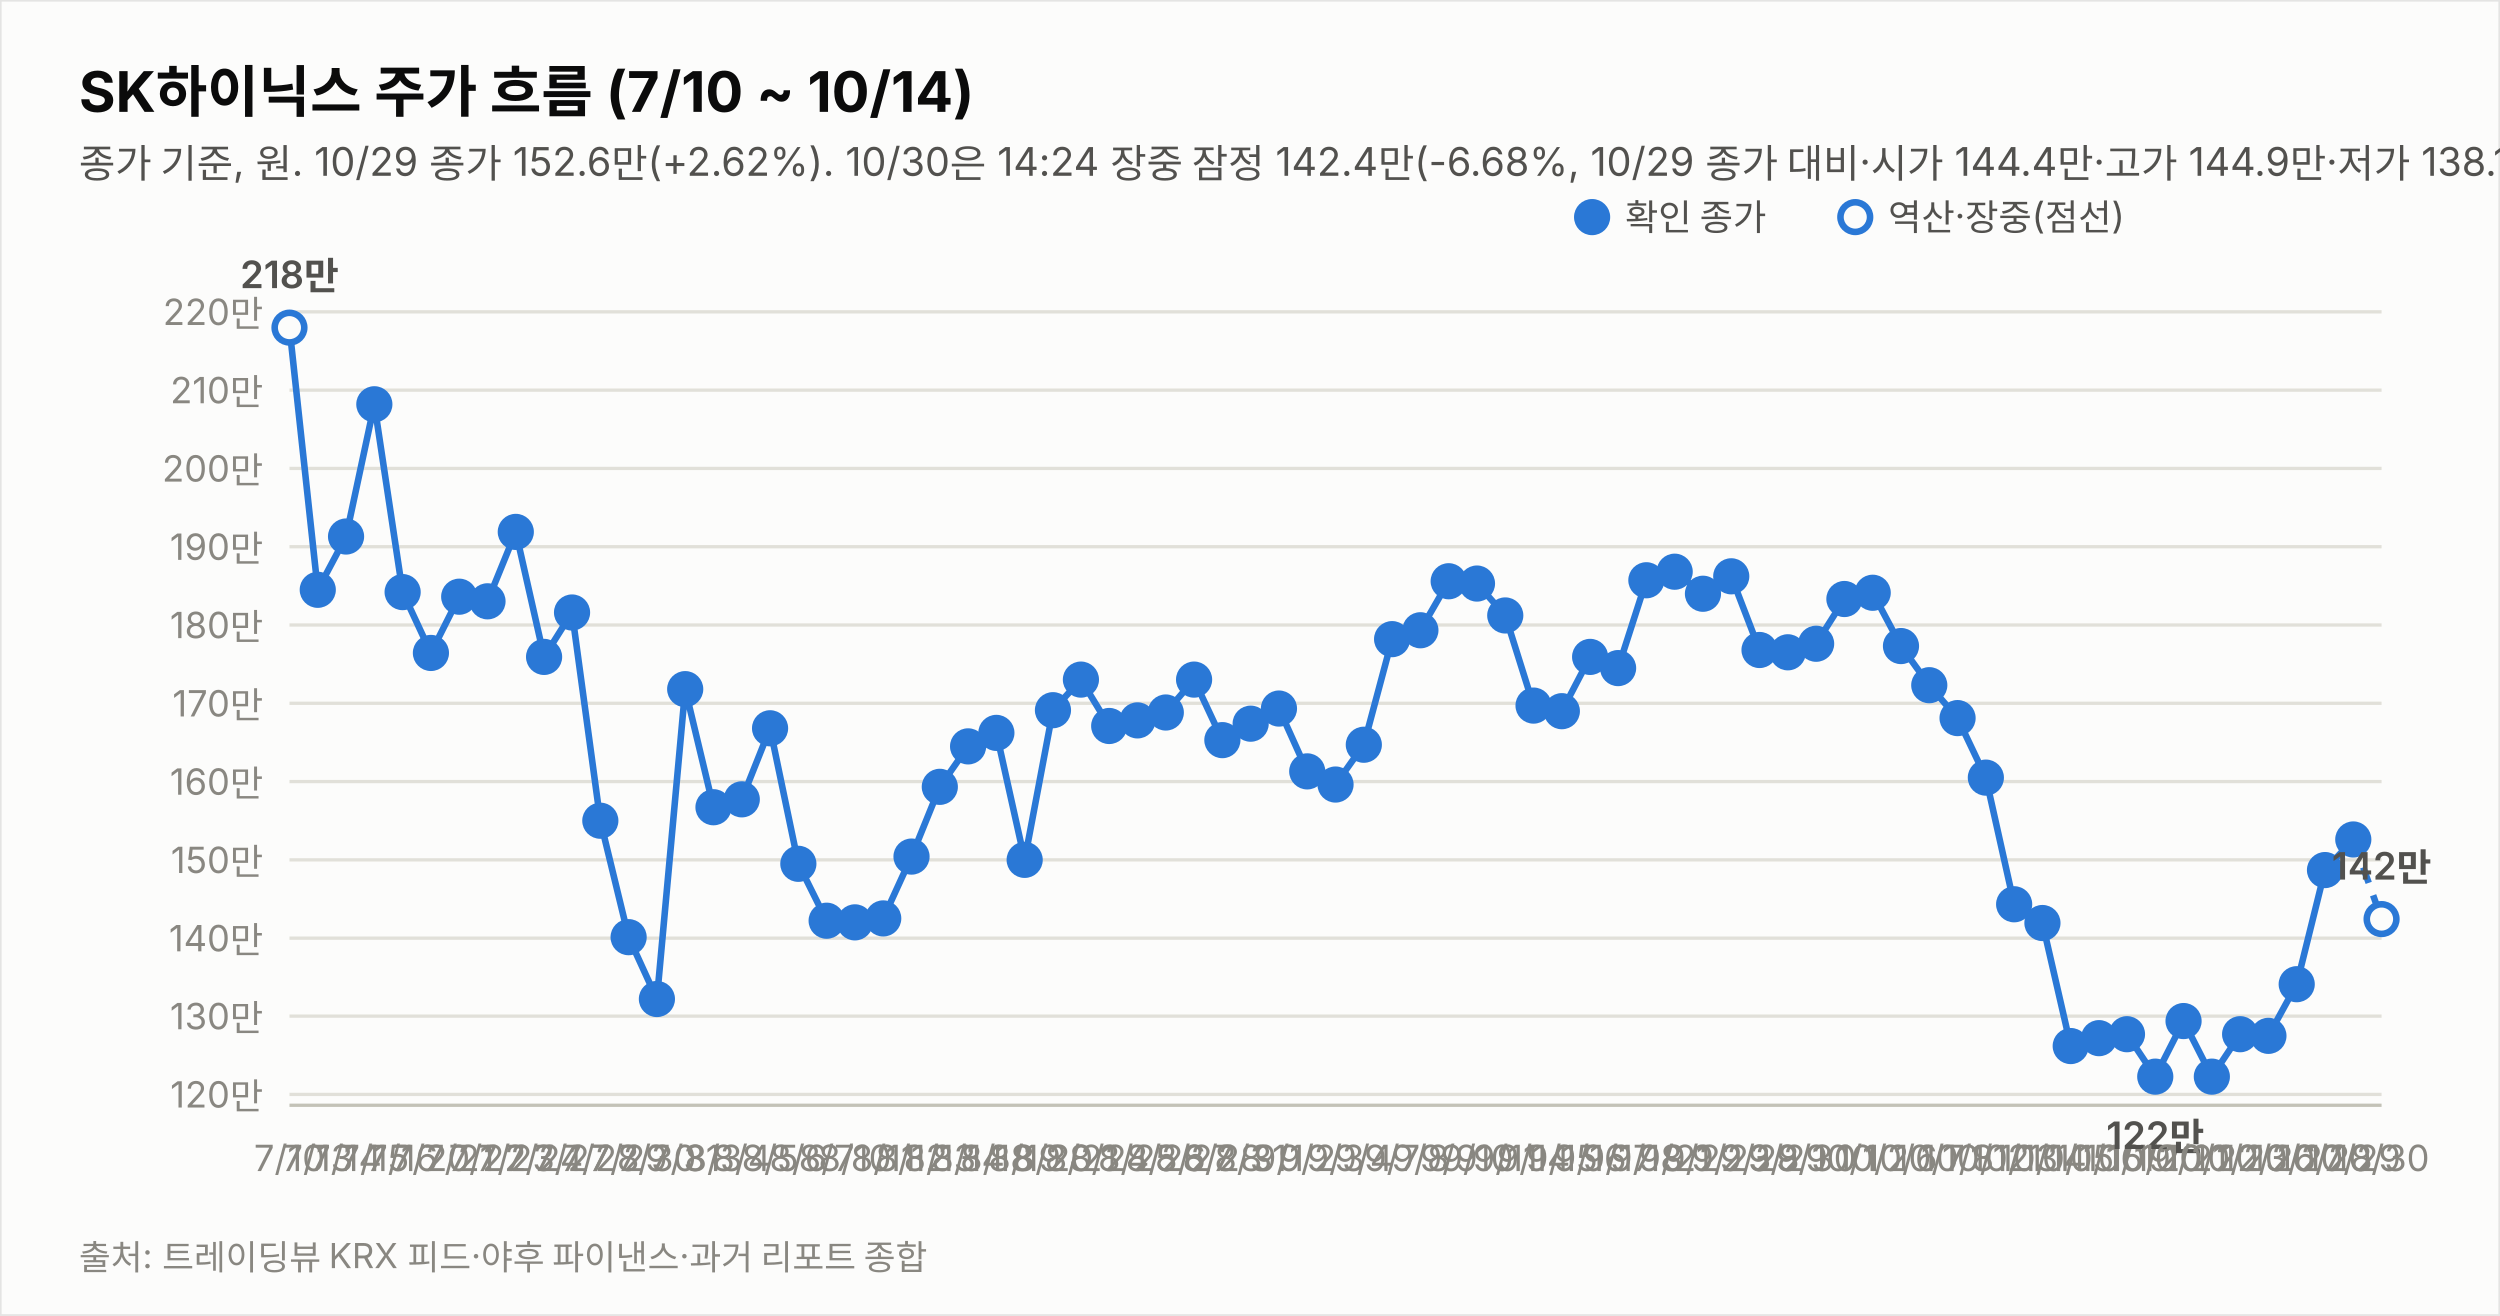
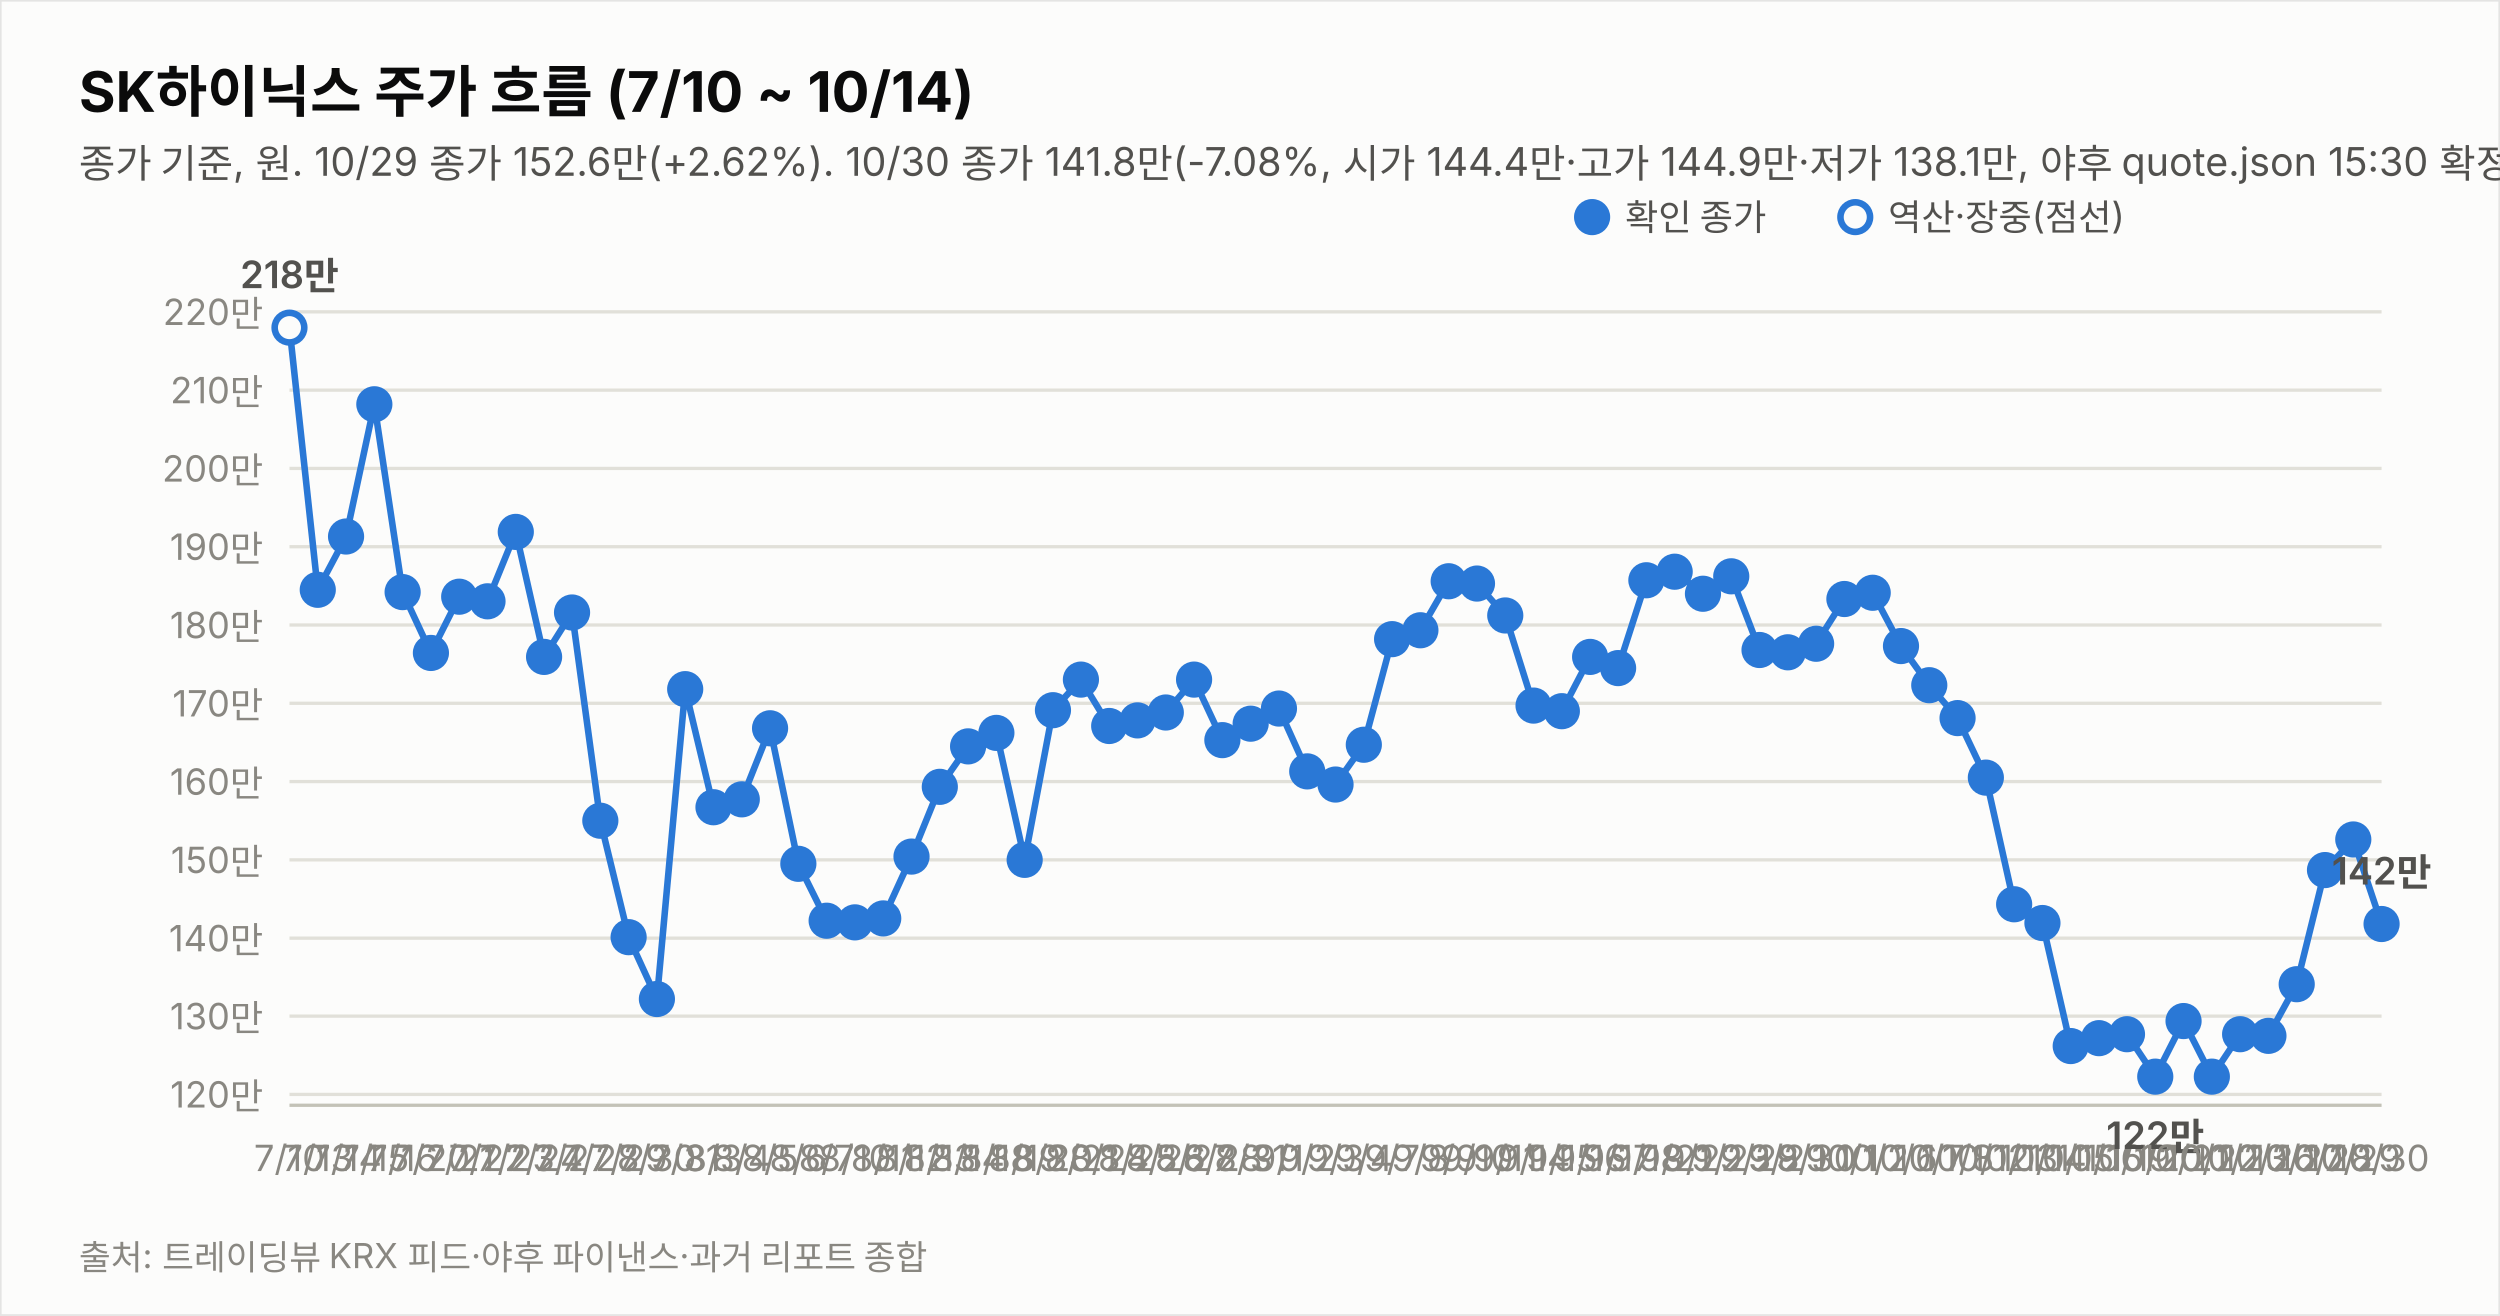
<svg xmlns="http://www.w3.org/2000/svg" width="760" height="400" viewBox="0 0 760 400" font-family="system-ui,-apple-system,&quot;Segoe UI&quot;,&quot;Malgun Gothic&quot;,&quot;Apple SD Gothic Neo&quot;,sans-serif">
  <rect width="760" height="400" fill="#fcfcfb" stroke="rgba(11,11,11,0.10)" />
  <text x="24" y="34" font-size="17" font-weight="700" fill="#0b0b0b">SK하이닉스 주가 흐름 (7/10 ~ 10/14)</text>
-   <text x="24" y="54" font-size="12" fill="#52514e">종가 기준, 원. 10/29 종가 152.6만(+2.62%). 10/30은 14:24 장중 잠정 142.4만(-6.68%, 10/29 종가 대비·시가 144.4만·고가 144.9만·저가 138.1만, 야후 20분 지연 시세). 지표는 10/30 14:24 잠정.</text>
+   <text x="24" y="54" font-size="12" fill="#52514e">종가 기준, 원. 10/29 종가 152.6만(+2.62%). 10/30 종가 141.8만(-7.08%, 시가 144.4만·고가 144.9만·저가 138.1만, 야후 quote.json 15:30 확정·트레이딩뷰 일치). 지표는 10/30 종가 확정.</text>
  <line x1="88" y1="332.7" x2="724" y2="332.7" stroke="#e1e0d9" stroke-width="1" />
  <text x="80" y="336.7" font-size="11" fill="#898781" text-anchor="end" style="font-variant-numeric:tabular-nums">120만</text>
  <line x1="88" y1="308.9" x2="724" y2="308.9" stroke="#e1e0d9" stroke-width="1" />
  <text x="80" y="312.9" font-size="11" fill="#898781" text-anchor="end" style="font-variant-numeric:tabular-nums">130만</text>
  <line x1="88" y1="285.2" x2="724" y2="285.2" stroke="#e1e0d9" stroke-width="1" />
  <text x="80" y="289.2" font-size="11" fill="#898781" text-anchor="end" style="font-variant-numeric:tabular-nums">140만</text>
  <line x1="88" y1="261.4" x2="724" y2="261.4" stroke="#e1e0d9" stroke-width="1" />
  <text x="80" y="265.4" font-size="11" fill="#898781" text-anchor="end" style="font-variant-numeric:tabular-nums">150만</text>
  <line x1="88" y1="237.6" x2="724" y2="237.6" stroke="#e1e0d9" stroke-width="1" />
  <text x="80" y="241.6" font-size="11" fill="#898781" text-anchor="end" style="font-variant-numeric:tabular-nums">160만</text>
  <line x1="88" y1="213.8" x2="724" y2="213.8" stroke="#e1e0d9" stroke-width="1" />
  <text x="80" y="217.8" font-size="11" fill="#898781" text-anchor="end" style="font-variant-numeric:tabular-nums">170만</text>
  <line x1="88" y1="190.0" x2="724" y2="190.0" stroke="#e1e0d9" stroke-width="1" />
  <text x="80" y="194.0" font-size="11" fill="#898781" text-anchor="end" style="font-variant-numeric:tabular-nums">180만</text>
  <line x1="88" y1="166.2" x2="724" y2="166.2" stroke="#e1e0d9" stroke-width="1" />
  <text x="80" y="170.2" font-size="11" fill="#898781" text-anchor="end" style="font-variant-numeric:tabular-nums">190만</text>
  <line x1="88" y1="142.4" x2="724" y2="142.4" stroke="#e1e0d9" stroke-width="1" />
  <text x="80" y="146.4" font-size="11" fill="#898781" text-anchor="end" style="font-variant-numeric:tabular-nums">200만</text>
  <line x1="88" y1="118.6" x2="724" y2="118.6" stroke="#e1e0d9" stroke-width="1" />
  <text x="80" y="122.6" font-size="11" fill="#898781" text-anchor="end" style="font-variant-numeric:tabular-nums">210만</text>
  <line x1="88" y1="94.8" x2="724" y2="94.8" stroke="#e1e0d9" stroke-width="1" />
  <text x="80" y="98.8" font-size="11" fill="#898781" text-anchor="end" style="font-variant-numeric:tabular-nums">220만</text>
  <line x1="88" y1="336" x2="724" y2="336" stroke="#c3c2b7" stroke-width="1" />
-   <path d="M88.0,99.6 L96.6,179.3 L105.2,163.1 L113.8,122.9 L122.4,180.0 L131.0,198.5 L139.6,181.4 L148.2,182.8 L156.8,161.7 L165.4,199.7 L173.9,186.2 L182.5,249.5 L191.1,284.9 L199.7,303.7 L208.3,209.5 L216.9,245.4 L225.5,243.0 L234.1,221.4 L242.7,262.6 L251.3,279.9 L259.9,280.4 L268.5,279.2 L277.1,260.4 L285.7,239.2 L294.3,226.9 L302.9,222.8 L311.5,261.4 L320.1,215.9 L328.6,206.6 L337.2,220.7 L345.8,219.0 L354.4,216.6 L363.0,206.6 L371.6,225.0 L380.2,220.0 L388.8,215.4 L397.4,234.5 L406.0,238.5 L414.6,226.4 L423.2,194.3 L431.8,191.6 L440.4,176.7 L449.0,177.4 L457.6,187.1 L466.2,214.5 L474.8,216.2 L483.4,199.7 L491.9,203.1 L500.5,176.4 L509.1,173.8 L517.7,180.5 L526.3,175.2 L534.9,197.6 L543.5,198.3 L552.1,195.7 L560.7,182.1 L569.3,180.2 L577.9,196.4 L586.5,208.3 L595.1,218.3 L603.7,236.4 L612.3,274.9 L620.9,280.6 L629.5,318.0 L638.1,315.6 L646.6,314.4 L655.2,327.3 L663.8,310.4 L672.4,327.3 L681.0,314.4 L689.6,314.9 L698.2,299.2 L706.8,264.5 L715.4,255.2" fill="none" stroke="#2a78d6" stroke-width="2" />
-   <path d="M715.4,255.2 L724.0,279.4" fill="none" stroke="#2a78d6" stroke-width="2" stroke-dasharray="5 4" />
+   <path d="M88.0,99.6 L96.6,179.3 L105.2,163.1 L113.8,122.9 L122.4,180.0 L131.0,198.5 L139.6,181.4 L148.2,182.8 L156.8,161.7 L165.4,199.7 L173.9,186.2 L182.5,249.5 L191.1,284.9 L199.7,303.7 L208.3,209.5 L216.9,245.4 L225.5,243.0 L234.1,221.4 L242.7,262.6 L251.3,279.9 L259.9,280.4 L268.5,279.2 L277.1,260.4 L285.7,239.2 L294.3,226.9 L302.9,222.8 L311.5,261.4 L320.1,215.9 L328.6,206.6 L337.2,220.7 L345.8,219.0 L354.4,216.6 L363.0,206.6 L371.6,225.0 L380.2,220.0 L388.8,215.4 L397.4,234.5 L406.0,238.5 L414.6,226.4 L423.2,194.3 L431.8,191.6 L440.4,176.7 L449.0,177.4 L457.6,187.1 L466.2,214.5 L474.8,216.2 L483.4,199.7 L491.9,203.1 L500.5,176.4 L509.1,173.8 L517.7,180.5 L526.3,175.2 L534.9,197.6 L543.5,198.3 L552.1,195.7 L560.7,182.1 L569.3,180.2 L577.9,196.4 L586.5,208.3 L595.1,218.3 L603.7,236.4 L612.3,274.9 L620.9,280.6 L629.5,318.0 L638.1,315.6 L646.6,314.4 L655.2,327.3 L663.8,310.4 L672.4,327.3 L681.0,314.4 L689.6,314.9 L698.2,299.2 L706.8,264.5 L715.4,255.2 L724.0,280.9" fill="none" stroke="#2a78d6" stroke-width="2" />
  <circle cx="88.0" cy="99.6" r="4.5" fill="#fcfcfb" stroke="#2a78d6" stroke-width="2" />
  <text x="88.0" y="356" font-size="11" fill="#898781" text-anchor="middle">7/10</text>
  <text x="88.0" y="87.6" font-size="11.5" font-weight="600" fill="#52514e" text-anchor="middle" style="font-variant-numeric:tabular-nums">218만</text>
  <circle cx="96.6" cy="179.3" r="4.5" fill="#2a78d6" stroke="#2a78d6" stroke-width="2" />
  <text x="96.6" y="356" font-size="11" fill="#898781" text-anchor="middle">7/13</text>
  <circle cx="105.2" cy="163.1" r="4.5" fill="#2a78d6" stroke="#2a78d6" stroke-width="2" />
  <text x="105.2" y="356" font-size="11" fill="#898781" text-anchor="middle">7/14</text>
  <circle cx="113.8" cy="122.9" r="4.5" fill="#2a78d6" stroke="#2a78d6" stroke-width="2" />
  <text x="113.8" y="356" font-size="11" fill="#898781" text-anchor="middle">7/15</text>
  <circle cx="122.4" cy="180.0" r="4.5" fill="#2a78d6" stroke="#2a78d6" stroke-width="2" />
  <text x="122.4" y="356" font-size="11" fill="#898781" text-anchor="middle">7/16</text>
  <circle cx="131.0" cy="198.5" r="4.5" fill="#2a78d6" stroke="#2a78d6" stroke-width="2" />
  <text x="131.0" y="356" font-size="11" fill="#898781" text-anchor="middle">7/20</text>
  <circle cx="139.6" cy="181.4" r="4.5" fill="#2a78d6" stroke="#2a78d6" stroke-width="2" />
  <text x="139.6" y="356" font-size="11" fill="#898781" text-anchor="middle">7/21</text>
  <circle cx="148.2" cy="182.8" r="4.5" fill="#2a78d6" stroke="#2a78d6" stroke-width="2" />
  <text x="148.2" y="356" font-size="11" fill="#898781" text-anchor="middle">7/22</text>
  <circle cx="156.8" cy="161.7" r="4.5" fill="#2a78d6" stroke="#2a78d6" stroke-width="2" />
  <text x="156.8" y="356" font-size="11" fill="#898781" text-anchor="middle">7/23</text>
  <circle cx="165.4" cy="199.7" r="4.5" fill="#2a78d6" stroke="#2a78d6" stroke-width="2" />
  <text x="165.4" y="356" font-size="11" fill="#898781" text-anchor="middle">7/24</text>
  <circle cx="173.9" cy="186.2" r="4.5" fill="#2a78d6" stroke="#2a78d6" stroke-width="2" />
  <text x="173.9" y="356" font-size="11" fill="#898781" text-anchor="middle">7/27</text>
  <circle cx="182.5" cy="249.5" r="4.5" fill="#2a78d6" stroke="#2a78d6" stroke-width="2" />
  <text x="182.5" y="356" font-size="11" fill="#898781" text-anchor="middle">7/28</text>
  <circle cx="191.1" cy="284.9" r="4.5" fill="#2a78d6" stroke="#2a78d6" stroke-width="2" />
  <text x="191.1" y="356" font-size="11" fill="#898781" text-anchor="middle">7/29</text>
  <circle cx="199.7" cy="303.7" r="4.5" fill="#2a78d6" stroke="#2a78d6" stroke-width="2" />
  <text x="199.7" y="356" font-size="11" fill="#898781" text-anchor="middle">7/30</text>
  <circle cx="208.3" cy="209.5" r="4.5" fill="#2a78d6" stroke="#2a78d6" stroke-width="2" />
  <text x="208.3" y="356" font-size="11" fill="#898781" text-anchor="middle">7/31</text>
  <circle cx="216.9" cy="245.4" r="4.5" fill="#2a78d6" stroke="#2a78d6" stroke-width="2" />
  <text x="216.9" y="356" font-size="11" fill="#898781" text-anchor="middle">8/3</text>
  <circle cx="225.5" cy="243.0" r="4.5" fill="#2a78d6" stroke="#2a78d6" stroke-width="2" />
  <text x="225.5" y="356" font-size="11" fill="#898781" text-anchor="middle">8/4</text>
  <circle cx="234.1" cy="221.4" r="4.5" fill="#2a78d6" stroke="#2a78d6" stroke-width="2" />
  <text x="234.1" y="356" font-size="11" fill="#898781" text-anchor="middle">8/5</text>
  <circle cx="242.7" cy="262.6" r="4.5" fill="#2a78d6" stroke="#2a78d6" stroke-width="2" />
  <text x="242.7" y="356" font-size="11" fill="#898781" text-anchor="middle">8/6</text>
  <circle cx="251.3" cy="279.9" r="4.5" fill="#2a78d6" stroke="#2a78d6" stroke-width="2" />
  <text x="251.3" y="356" font-size="11" fill="#898781" text-anchor="middle">8/7</text>
  <circle cx="259.9" cy="280.4" r="4.5" fill="#2a78d6" stroke="#2a78d6" stroke-width="2" />
  <text x="259.9" y="356" font-size="11" fill="#898781" text-anchor="middle">8/10</text>
  <circle cx="268.5" cy="279.2" r="4.5" fill="#2a78d6" stroke="#2a78d6" stroke-width="2" />
  <text x="268.5" y="356" font-size="11" fill="#898781" text-anchor="middle">8/11</text>
  <circle cx="277.1" cy="260.4" r="4.5" fill="#2a78d6" stroke="#2a78d6" stroke-width="2" />
  <text x="277.1" y="356" font-size="11" fill="#898781" text-anchor="middle">8/12</text>
  <circle cx="285.7" cy="239.2" r="4.5" fill="#2a78d6" stroke="#2a78d6" stroke-width="2" />
  <text x="285.7" y="356" font-size="11" fill="#898781" text-anchor="middle">8/13</text>
  <circle cx="294.3" cy="226.9" r="4.5" fill="#2a78d6" stroke="#2a78d6" stroke-width="2" />
  <text x="294.3" y="356" font-size="11" fill="#898781" text-anchor="middle">8/14</text>
  <circle cx="302.9" cy="222.8" r="4.5" fill="#2a78d6" stroke="#2a78d6" stroke-width="2" />
  <text x="302.9" y="356" font-size="11" fill="#898781" text-anchor="middle">8/18</text>
  <circle cx="311.5" cy="261.4" r="4.5" fill="#2a78d6" stroke="#2a78d6" stroke-width="2" />
  <text x="311.5" y="356" font-size="11" fill="#898781" text-anchor="middle">8/19</text>
  <circle cx="320.1" cy="215.9" r="4.5" fill="#2a78d6" stroke="#2a78d6" stroke-width="2" />
  <text x="320.1" y="356" font-size="11" fill="#898781" text-anchor="middle">8/20</text>
  <circle cx="328.6" cy="206.6" r="4.5" fill="#2a78d6" stroke="#2a78d6" stroke-width="2" />
  <text x="328.6" y="356" font-size="11" fill="#898781" text-anchor="middle">8/21</text>
  <circle cx="337.2" cy="220.7" r="4.5" fill="#2a78d6" stroke="#2a78d6" stroke-width="2" />
  <text x="337.2" y="356" font-size="11" fill="#898781" text-anchor="middle">8/24</text>
  <circle cx="345.8" cy="219.0" r="4.5" fill="#2a78d6" stroke="#2a78d6" stroke-width="2" />
  <text x="345.8" y="356" font-size="11" fill="#898781" text-anchor="middle">8/25</text>
  <circle cx="354.4" cy="216.6" r="4.5" fill="#2a78d6" stroke="#2a78d6" stroke-width="2" />
  <text x="354.4" y="356" font-size="11" fill="#898781" text-anchor="middle">8/26</text>
  <circle cx="363.0" cy="206.6" r="4.5" fill="#2a78d6" stroke="#2a78d6" stroke-width="2" />
  <text x="363.0" y="356" font-size="11" fill="#898781" text-anchor="middle">8/27</text>
  <circle cx="371.6" cy="225.0" r="4.5" fill="#2a78d6" stroke="#2a78d6" stroke-width="2" />
  <text x="371.6" y="356" font-size="11" fill="#898781" text-anchor="middle">8/28</text>
  <circle cx="380.2" cy="220.0" r="4.5" fill="#2a78d6" stroke="#2a78d6" stroke-width="2" />
  <text x="380.2" y="356" font-size="11" fill="#898781" text-anchor="middle">8/31</text>
  <circle cx="388.8" cy="215.4" r="4.5" fill="#2a78d6" stroke="#2a78d6" stroke-width="2" />
  <text x="388.8" y="356" font-size="11" fill="#898781" text-anchor="middle">9/1</text>
  <circle cx="397.4" cy="234.5" r="4.5" fill="#2a78d6" stroke="#2a78d6" stroke-width="2" />
  <text x="397.4" y="356" font-size="11" fill="#898781" text-anchor="middle">9/2</text>
  <circle cx="406.0" cy="238.5" r="4.5" fill="#2a78d6" stroke="#2a78d6" stroke-width="2" />
  <text x="406.0" y="356" font-size="11" fill="#898781" text-anchor="middle">9/3</text>
  <circle cx="414.6" cy="226.4" r="4.5" fill="#2a78d6" stroke="#2a78d6" stroke-width="2" />
  <text x="414.6" y="356" font-size="11" fill="#898781" text-anchor="middle">9/4</text>
  <circle cx="423.2" cy="194.3" r="4.5" fill="#2a78d6" stroke="#2a78d6" stroke-width="2" />
  <text x="423.2" y="356" font-size="11" fill="#898781" text-anchor="middle">9/7</text>
  <circle cx="431.8" cy="191.6" r="4.5" fill="#2a78d6" stroke="#2a78d6" stroke-width="2" />
  <text x="431.8" y="356" font-size="11" fill="#898781" text-anchor="middle">9/8</text>
  <circle cx="440.4" cy="176.7" r="4.5" fill="#2a78d6" stroke="#2a78d6" stroke-width="2" />
  <text x="440.4" y="356" font-size="11" fill="#898781" text-anchor="middle">9/9</text>
  <circle cx="449.0" cy="177.4" r="4.5" fill="#2a78d6" stroke="#2a78d6" stroke-width="2" />
  <text x="449.0" y="356" font-size="11" fill="#898781" text-anchor="middle">9/10</text>
  <circle cx="457.6" cy="187.1" r="4.5" fill="#2a78d6" stroke="#2a78d6" stroke-width="2" />
  <text x="457.6" y="356" font-size="11" fill="#898781" text-anchor="middle">9/11</text>
  <circle cx="466.2" cy="214.5" r="4.5" fill="#2a78d6" stroke="#2a78d6" stroke-width="2" />
  <text x="466.2" y="356" font-size="11" fill="#898781" text-anchor="middle">9/14</text>
  <circle cx="474.8" cy="216.2" r="4.5" fill="#2a78d6" stroke="#2a78d6" stroke-width="2" />
  <text x="474.8" y="356" font-size="11" fill="#898781" text-anchor="middle">9/15</text>
  <circle cx="483.4" cy="199.7" r="4.5" fill="#2a78d6" stroke="#2a78d6" stroke-width="2" />
  <text x="483.4" y="356" font-size="11" fill="#898781" text-anchor="middle">9/16</text>
  <circle cx="491.9" cy="203.1" r="4.5" fill="#2a78d6" stroke="#2a78d6" stroke-width="2" />
  <text x="491.9" y="356" font-size="11" fill="#898781" text-anchor="middle">9/17</text>
  <circle cx="500.5" cy="176.4" r="4.5" fill="#2a78d6" stroke="#2a78d6" stroke-width="2" />
  <text x="500.5" y="356" font-size="11" fill="#898781" text-anchor="middle">9/18</text>
  <circle cx="509.1" cy="173.8" r="4.5" fill="#2a78d6" stroke="#2a78d6" stroke-width="2" />
  <text x="509.1" y="356" font-size="11" fill="#898781" text-anchor="middle">9/21</text>
  <circle cx="517.7" cy="180.5" r="4.5" fill="#2a78d6" stroke="#2a78d6" stroke-width="2" />
  <text x="517.7" y="356" font-size="11" fill="#898781" text-anchor="middle">9/22</text>
  <circle cx="526.3" cy="175.2" r="4.5" fill="#2a78d6" stroke="#2a78d6" stroke-width="2" />
  <text x="526.3" y="356" font-size="11" fill="#898781" text-anchor="middle">9/23</text>
  <circle cx="534.9" cy="197.6" r="4.5" fill="#2a78d6" stroke="#2a78d6" stroke-width="2" />
  <text x="534.9" y="356" font-size="11" fill="#898781" text-anchor="middle">9/28</text>
  <circle cx="543.5" cy="198.3" r="4.5" fill="#2a78d6" stroke="#2a78d6" stroke-width="2" />
  <text x="543.5" y="356" font-size="11" fill="#898781" text-anchor="middle">9/29</text>
  <circle cx="552.1" cy="195.7" r="4.5" fill="#2a78d6" stroke="#2a78d6" stroke-width="2" />
  <text x="552.1" y="356" font-size="11" fill="#898781" text-anchor="middle">9/30</text>
  <circle cx="560.7" cy="182.1" r="4.5" fill="#2a78d6" stroke="#2a78d6" stroke-width="2" />
  <text x="560.7" y="356" font-size="11" fill="#898781" text-anchor="middle">10/1</text>
  <circle cx="569.3" cy="180.2" r="4.5" fill="#2a78d6" stroke="#2a78d6" stroke-width="2" />
  <text x="569.3" y="356" font-size="11" fill="#898781" text-anchor="middle">10/2</text>
  <circle cx="577.9" cy="196.4" r="4.5" fill="#2a78d6" stroke="#2a78d6" stroke-width="2" />
  <text x="577.9" y="356" font-size="11" fill="#898781" text-anchor="middle">10/6</text>
  <circle cx="586.5" cy="208.3" r="4.5" fill="#2a78d6" stroke="#2a78d6" stroke-width="2" />
  <text x="586.5" y="356" font-size="11" fill="#898781" text-anchor="middle">10/7</text>
  <circle cx="595.1" cy="218.3" r="4.5" fill="#2a78d6" stroke="#2a78d6" stroke-width="2" />
  <text x="595.1" y="356" font-size="11" fill="#898781" text-anchor="middle">10/8</text>
  <circle cx="603.7" cy="236.4" r="4.5" fill="#2a78d6" stroke="#2a78d6" stroke-width="2" />
  <text x="603.7" y="356" font-size="11" fill="#898781" text-anchor="middle">10/12</text>
  <circle cx="612.3" cy="274.9" r="4.5" fill="#2a78d6" stroke="#2a78d6" stroke-width="2" />
  <text x="612.3" y="356" font-size="11" fill="#898781" text-anchor="middle">10/13</text>
  <circle cx="620.9" cy="280.6" r="4.5" fill="#2a78d6" stroke="#2a78d6" stroke-width="2" />
  <text x="620.9" y="356" font-size="11" fill="#898781" text-anchor="middle">10/14</text>
  <circle cx="629.5" cy="318.0" r="4.5" fill="#2a78d6" stroke="#2a78d6" stroke-width="2" />
  <text x="629.5" y="356" font-size="11" fill="#898781" text-anchor="middle">10/15</text>
  <circle cx="638.1" cy="315.6" r="4.5" fill="#2a78d6" stroke="#2a78d6" stroke-width="2" />
  <text x="638.1" y="356" font-size="11" fill="#898781" text-anchor="middle">10/16</text>
  <circle cx="646.6" cy="314.4" r="4.5" fill="#2a78d6" stroke="#2a78d6" stroke-width="2" />
  <text x="646.6" y="356" font-size="11" fill="#898781" text-anchor="middle">10/19</text>
  <circle cx="655.2" cy="327.3" r="4.5" fill="#2a78d6" stroke="#2a78d6" stroke-width="2" />
  <text x="655.2" y="356" font-size="11" fill="#898781" text-anchor="middle">10/20</text>
  <text x="655.2" y="349.3" font-size="11.5" font-weight="600" fill="#52514e" text-anchor="middle" style="font-variant-numeric:tabular-nums">122만</text>
  <circle cx="663.8" cy="310.4" r="4.5" fill="#2a78d6" stroke="#2a78d6" stroke-width="2" />
  <text x="663.8" y="356" font-size="11" fill="#898781" text-anchor="middle">10/21</text>
  <circle cx="672.4" cy="327.3" r="4.5" fill="#2a78d6" stroke="#2a78d6" stroke-width="2" />
  <text x="672.4" y="356" font-size="11" fill="#898781" text-anchor="middle">10/22</text>
  <circle cx="681.0" cy="314.4" r="4.5" fill="#2a78d6" stroke="#2a78d6" stroke-width="2" />
  <text x="681.0" y="356" font-size="11" fill="#898781" text-anchor="middle">10/23</text>
  <circle cx="689.6" cy="314.9" r="4.5" fill="#2a78d6" stroke="#2a78d6" stroke-width="2" />
  <text x="689.6" y="356" font-size="11" fill="#898781" text-anchor="middle">10/26</text>
  <circle cx="698.2" cy="299.2" r="4.5" fill="#2a78d6" stroke="#2a78d6" stroke-width="2" />
  <text x="698.2" y="356" font-size="11" fill="#898781" text-anchor="middle">10/27</text>
  <circle cx="706.8" cy="264.5" r="4.5" fill="#2a78d6" stroke="#2a78d6" stroke-width="2" />
  <text x="706.8" y="356" font-size="11" fill="#898781" text-anchor="middle">10/28</text>
  <circle cx="715.4" cy="255.2" r="4.5" fill="#2a78d6" stroke="#2a78d6" stroke-width="2" />
  <text x="715.4" y="356" font-size="11" fill="#898781" text-anchor="middle">10/29</text>
-   <circle cx="724.0" cy="279.4" r="4.5" fill="#fcfcfb" stroke="#2a78d6" stroke-width="2" />
+   <circle cx="724.0" cy="280.9" r="4.5" fill="#2a78d6" stroke="#2a78d6" stroke-width="2" />
  <text x="724.0" y="356" font-size="11" fill="#898781" text-anchor="middle">10/30</text>
-   <text x="724.0" y="267.4" font-size="11.5" font-weight="600" fill="#52514e" text-anchor="middle" style="font-variant-numeric:tabular-nums">142만</text>
+   <text x="724.0" y="268.9" font-size="11.5" font-weight="600" fill="#52514e" text-anchor="middle" style="font-variant-numeric:tabular-nums">142만</text>
  <circle cx="484" cy="66" r="4.5" fill="#2a78d6" stroke="#2a78d6" stroke-width="2" />
  <text x="494" y="70" font-size="11" fill="#52514e">확인 종가</text>
  <circle cx="564" cy="66" r="4.5" fill="#fcfcfb" stroke="#2a78d6" stroke-width="2" />
  <text x="574" y="70" font-size="11" fill="#52514e">역산·장중(점선)</text>
  <text x="24" y="386" font-size="10.5" fill="#898781">출처: 트레이딩뷰 KRX 피드·야후 파이낸스·과거 리포트 종합</text>
</svg>
